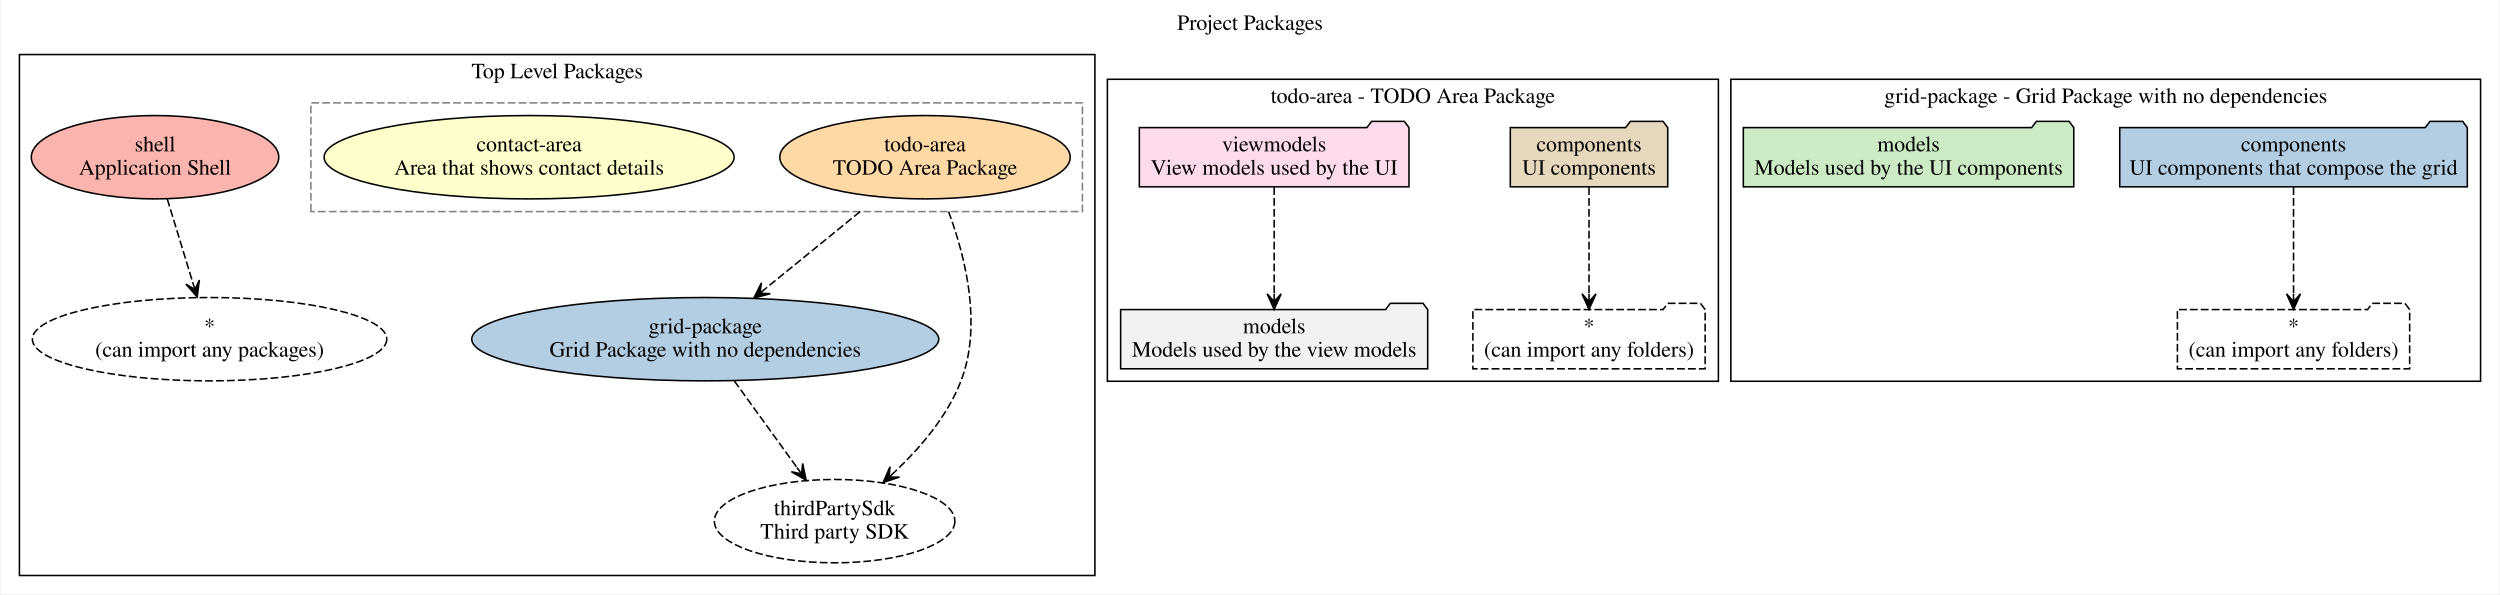
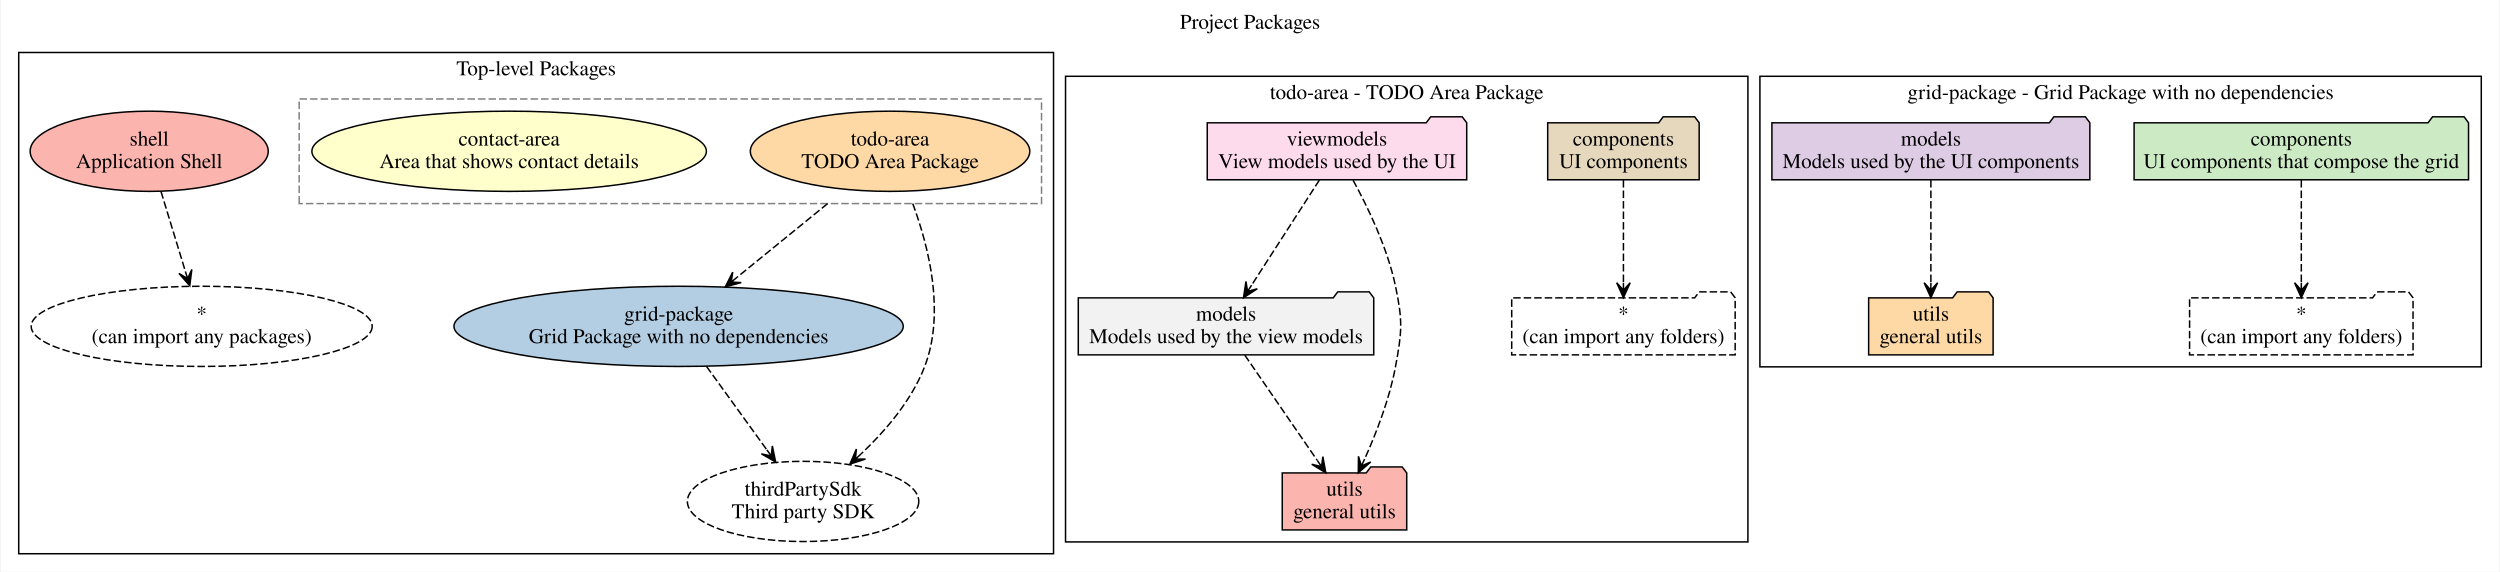
- <svg xmlns="http://www.w3.org/2000/svg" width="1603pt" height="381pt" viewBox="0.00 0.00 1603.00 381.22">
+ <svg xmlns="http://www.w3.org/2000/svg" width="1666pt" height="381pt" viewBox="0.00 0.00 1666.00 381.22">
  <g id="graph0" class="graph" transform="scale(1 1) rotate(0) translate(4 377.22)">
-     <polygon fill="#ffffff" stroke="transparent" points="-4,4 -4,-377.22 1599,-377.22 1599,4 -4,4" />
-     <text text-anchor="middle" x="797.5" y="-358.02" font-family="Times,serif" font-size="14.00">Project Packages</text>
+     <polygon fill="#ffffff" stroke="transparent" points="-4,4 -4,-377.22 1662,-377.22 1662,4 -4,4" />
+     <text text-anchor="middle" x="829" y="-358.02" font-family="Times,serif" font-size="14.00">Project Packages</text>
    <g id="clust1" class="cluster">
      <polygon fill="#ffffff" stroke="black" points="8,-8 8,-342.22 698,-342.22 698,-8 8,-8" />
-       <text text-anchor="middle" x="353" y="-327.02" font-family="Times,serif" font-size="14.00">Top Level Packages</text>
+       <text text-anchor="middle" x="353" y="-327.02" font-family="Times,serif" font-size="14.00">Top-level Packages</text>
    </g>
    <g id="clust6" class="cluster">
      <polygon fill="#ffffff" stroke="gray" stroke-dasharray="5,2" points="195,-241.48 195,-311.22 690,-311.22 690,-241.48 195,-241.48" />
    </g>
    <g id="clust9" class="cluster">
-       <polygon fill="#ffffff" stroke="black" points="706,-132.61 706,-326.35 1098,-326.35 1098,-132.61 706,-132.61" />
-       <text text-anchor="middle" x="902" y="-311.15" font-family="Times,serif" font-size="14.00">todo-area - TODO Area Package</text>
+       <polygon fill="#ffffff" stroke="black" points="706,-15.87 706,-326.35 1161,-326.35 1161,-15.87 706,-15.87" />
+       <text text-anchor="middle" x="933.5" y="-311.15" font-family="Times,serif" font-size="14.00">todo-area - TODO Area Package</text>
    </g>
-     <g id="clust14" class="cluster">
-       <polygon fill="#ffffff" stroke="black" points="1106,-132.61 1106,-326.35 1587,-326.35 1587,-132.61 1106,-132.61" />
-       <text text-anchor="middle" x="1346.5" y="-311.15" font-family="Times,serif" font-size="14.00">grid-package - Grid Package with no dependencies</text>
+     <g id="clust15" class="cluster">
+       <polygon fill="#ffffff" stroke="black" points="1169,-132.61 1169,-326.35 1650,-326.35 1650,-132.61 1169,-132.61" />
+       <text text-anchor="middle" x="1409.5" y="-311.15" font-family="Times,serif" font-size="14.00">grid-package - Grid Package with no dependencies</text>
    </g>
    <g id="node1" class="node">
      <ellipse fill="#fbb4ae" stroke="black" cx="95" cy="-276.35" rx="79.39" ry="26.74" />
      <text text-anchor="middle" x="95" y="-280.15" font-family="Times,serif" font-size="14.00">shell</text>
      <text text-anchor="middle" x="95" y="-265.15" font-family="Times,serif" font-size="14.00">Application Shell</text>
    </g>
    <g id="node4" class="node">
      <ellipse fill="none" stroke="black" stroke-dasharray="5,2" cx="130" cy="-159.61" rx="113.69" ry="26.74" />
      <text text-anchor="middle" x="130" y="-163.41" font-family="Times,serif" font-size="14.00">*</text>
      <text text-anchor="middle" x="130" y="-148.41" font-family="Times,serif" font-size="14.00">(can import any packages)</text>
    </g>
    <g id="edge1" class="edge">
      <path fill="none" stroke="black" stroke-dasharray="5,2" d="M102.85,-249.6C107.64,-233.91 113.82,-213.64 119.08,-196.41" />
      <polygon fill="black" stroke="black" points="122.05,-186.67 123.44,-197.55 120.59,-191.45 119.13,-196.24 119.13,-196.24 119.13,-196.24 120.59,-191.45 114.83,-194.92 122.05,-186.67 122.05,-186.67" />
      <text text-anchor="middle" x="116" y="-214.28" font-family="Times,serif" font-size="14.00"> </text>
    </g>
    <g id="node2" class="node">
      <ellipse fill="#b3cde3" stroke="black" cx="448" cy="-159.61" rx="149.81" ry="26.74" />
      <text text-anchor="middle" x="448" y="-163.41" font-family="Times,serif" font-size="14.00">grid-package</text>
      <text text-anchor="middle" x="448" y="-148.41" font-family="Times,serif" font-size="14.00">Grid Package with no dependencies</text>
    </g>
    <g id="node3" class="node">
      <ellipse fill="none" stroke="black" stroke-dasharray="5,2" cx="531" cy="-42.87" rx="77.15" ry="26.74" />
      <text text-anchor="middle" x="531" y="-46.67" font-family="Times,serif" font-size="14.00">thirdPartySdk</text>
      <text text-anchor="middle" x="531" y="-31.67" font-family="Times,serif" font-size="14.00">Third party SDK</text>
    </g>
    <g id="edge3" class="edge">
      <path fill="none" stroke="black" stroke-dasharray="5,2" d="M466.63,-132.86C478.46,-116.51 493.89,-95.17 506.68,-77.49" />
      <polygon fill="black" stroke="black" points="512.72,-69.14 510.51,-79.88 509.79,-73.19 506.86,-77.24 506.86,-77.24 506.86,-77.24 509.79,-73.19 503.21,-74.6 512.72,-69.14 512.72,-69.14" />
      <text text-anchor="middle" x="496" y="-97.54" font-family="Times,serif" font-size="14.00"> </text>
    </g>
    <g id="node5" class="node">
      <ellipse fill="#fed9a6" stroke="black" cx="589" cy="-276.35" rx="93.18" ry="26.74" />
      <text text-anchor="middle" x="589" y="-280.15" font-family="Times,serif" font-size="14.00">todo-area</text>
      <text text-anchor="middle" x="589" y="-265.15" font-family="Times,serif" font-size="14.00">TODO Area Package</text>
    </g>
    <g id="edge2" class="edge">
      <path fill="none" stroke="black" stroke-dasharray="5,2" d="M547.38,-241.48C528.27,-225.93 505.72,-207.58 486.94,-192.3" />
      <polygon fill="black" stroke="black" points="479.17,-185.98 489.77,-188.8 483.05,-189.13 486.93,-192.29 486.93,-192.29 486.93,-192.29 483.05,-189.13 484.09,-195.78 479.17,-185.98 479.17,-185.98" />
      <text text-anchor="middle" x="528" y="-214.28" font-family="Times,serif" font-size="14.00"> </text>
    </g>
    <g id="edge4" class="edge">
      <path fill="none" stroke="black" stroke-dasharray="5,2" d="M604.11,-241.48C615.09,-211.89 625.8,-168.2 612,-132.61 603.3,-110.18 586,-89.95 569.61,-74.49" />
      <polygon fill="black" stroke="black" points="562.18,-67.73 572.61,-71.13 565.88,-71.09 569.58,-74.46 569.58,-74.46 569.58,-74.46 565.88,-71.09 566.55,-77.79 562.18,-67.73 562.18,-67.73" />
      <text text-anchor="middle" x="620" y="-155.91" font-family="Times,serif" font-size="14.00"> </text>
    </g>
    <g id="node6" class="node">
      <ellipse fill="#ffffcc" stroke="black" cx="335" cy="-276.35" rx="131.54" ry="26.74" />
      <text text-anchor="middle" x="335" y="-280.15" font-family="Times,serif" font-size="14.00">contact-area</text>
      <text text-anchor="middle" x="335" y="-265.15" font-family="Times,serif" font-size="14.00">Area that shows contact details</text>
    </g>
    <g id="node7" class="node">
-       <polygon fill="#e5d8bd" stroke="black" points="1065.5,-295.35 1062.5,-299.35 1041.5,-299.35 1038.5,-295.35 964.5,-295.35 964.5,-257.35 1065.5,-257.35 1065.5,-295.35" />
-       <text text-anchor="middle" x="1015" y="-280.15" font-family="Times,serif" font-size="14.00">components</text>
-       <text text-anchor="middle" x="1015" y="-265.15" font-family="Times,serif" font-size="14.00">UI components</text>
+       <polygon fill="#e5d8bd" stroke="black" points="1128.5,-295.35 1125.5,-299.35 1104.5,-299.35 1101.5,-295.35 1027.5,-295.35 1027.5,-257.35 1128.5,-257.35 1128.5,-295.35" />
+       <text text-anchor="middle" x="1078" y="-280.15" font-family="Times,serif" font-size="14.00">components</text>
+       <text text-anchor="middle" x="1078" y="-265.15" font-family="Times,serif" font-size="14.00">UI components</text>
    </g>
-     <g id="node10" class="node">
-       <polygon fill="none" stroke="black" stroke-dasharray="5,2" points="1089.5,-178.61 1086.5,-182.61 1065.5,-182.61 1062.5,-178.61 940.5,-178.61 940.5,-140.61 1089.5,-140.61 1089.5,-178.61" />
-       <text text-anchor="middle" x="1015" y="-163.41" font-family="Times,serif" font-size="14.00">*</text>
-       <text text-anchor="middle" x="1015" y="-148.41" font-family="Times,serif" font-size="14.00">(can import any folders)</text>
+     <g id="node11" class="node">
+       <polygon fill="none" stroke="black" stroke-dasharray="5,2" points="1152.5,-178.61 1149.5,-182.61 1128.5,-182.61 1125.5,-178.61 1003.5,-178.61 1003.5,-140.61 1152.5,-140.61 1152.5,-178.61" />
+       <text text-anchor="middle" x="1078" y="-163.41" font-family="Times,serif" font-size="14.00">*</text>
+       <text text-anchor="middle" x="1078" y="-148.41" font-family="Times,serif" font-size="14.00">(can import any folders)</text>
    </g>
    <g id="edge5" class="edge">
-       <path fill="none" stroke="black" stroke-dasharray="5,2" d="M1015,-257.17C1015,-238.79 1015,-210.13 1015,-188.8" />
-       <polygon fill="black" stroke="black" points="1015,-178.71 1019.5,-188.71 1015,-183.71 1015,-188.71 1015,-188.71 1015,-188.71 1015,-183.71 1010.5,-188.71 1015,-178.71 1015,-178.71" />
-       <text text-anchor="middle" x="1017" y="-214.28" font-family="Times,serif" font-size="14.00"> </text>
+       <path fill="none" stroke="black" stroke-dasharray="5,2" d="M1078,-257.17C1078,-238.79 1078,-210.13 1078,-188.8" />
+       <polygon fill="black" stroke="black" points="1078,-178.71 1082.5,-188.71 1078,-183.71 1078,-188.71 1078,-188.71 1078,-188.71 1078,-183.71 1073.5,-188.71 1078,-178.71 1078,-178.71" />
+       <text text-anchor="middle" x="1080" y="-214.28" font-family="Times,serif" font-size="14.00"> </text>
    </g>
    <g id="node8" class="node">
-       <polygon fill="#fddaec" stroke="black" points="899.5,-295.35 896.5,-299.35 875.5,-299.35 872.5,-295.35 726.5,-295.35 726.5,-257.35 899.5,-257.35 899.5,-295.35" />
-       <text text-anchor="middle" x="813" y="-280.15" font-family="Times,serif" font-size="14.00">viewmodels</text>
-       <text text-anchor="middle" x="813" y="-265.15" font-family="Times,serif" font-size="14.00">View models used by the UI</text>
+       <polygon fill="#fddaec" stroke="black" points="973.5,-295.35 970.5,-299.35 949.5,-299.35 946.5,-295.35 800.5,-295.35 800.5,-257.35 973.5,-257.35 973.5,-295.35" />
+       <text text-anchor="middle" x="887" y="-280.15" font-family="Times,serif" font-size="14.00">viewmodels</text>
+       <text text-anchor="middle" x="887" y="-265.15" font-family="Times,serif" font-size="14.00">View models used by the UI</text>
    </g>
    <g id="node9" class="node">
      <polygon fill="#f2f2f2" stroke="black" points="911.5,-178.61 908.5,-182.61 887.5,-182.61 884.5,-178.61 714.5,-178.61 714.5,-140.61 911.5,-140.61 911.5,-178.61" />
      <text text-anchor="middle" x="813" y="-163.41" font-family="Times,serif" font-size="14.00">models</text>
      <text text-anchor="middle" x="813" y="-148.41" font-family="Times,serif" font-size="14.00">Models used by the view models</text>
    </g>
    <g id="edge6" class="edge">
-       <path fill="none" stroke="black" stroke-dasharray="5,2" d="M813,-257.17C813,-238.79 813,-210.13 813,-188.8" />
-       <polygon fill="black" stroke="black" points="813,-178.71 817.5,-188.71 813,-183.71 813,-188.71 813,-188.71 813,-188.71 813,-183.71 808.5,-188.71 813,-178.71 813,-178.71" />
-       <text text-anchor="middle" x="815" y="-214.28" font-family="Times,serif" font-size="14.00"> </text>
+       <path fill="none" stroke="black" stroke-dasharray="5,2" d="M875.27,-257.17C863.15,-238.37 844.09,-208.82 830.25,-187.35" />
+       <polygon fill="black" stroke="black" points="824.67,-178.71 833.87,-184.67 827.38,-182.91 830.09,-187.11 830.09,-187.11 830.09,-187.11 827.38,-182.91 826.31,-189.55 824.67,-178.71 824.67,-178.71" />
+       <text text-anchor="middle" x="856" y="-214.28" font-family="Times,serif" font-size="14.00"> </text>
    </g>
-     <g id="node11" class="node">
-       <polygon fill="#b3cde3" stroke="black" points="1578.5,-295.35 1575.5,-299.35 1554.5,-299.35 1551.5,-295.35 1355.5,-295.35 1355.5,-257.35 1578.5,-257.35 1578.5,-295.35" />
-       <text text-anchor="middle" x="1467" y="-280.15" font-family="Times,serif" font-size="14.00">components</text>
-       <text text-anchor="middle" x="1467" y="-265.15" font-family="Times,serif" font-size="14.00">UI components that compose the grid</text>
+     <g id="node10" class="node">
+       <polygon fill="#fbb4ae" stroke="black" points="933.5,-61.87 930.5,-65.87 909.5,-65.87 906.5,-61.87 850.5,-61.87 850.5,-23.87 933.5,-23.87 933.5,-61.87" />
+       <text text-anchor="middle" x="892" y="-46.67" font-family="Times,serif" font-size="14.00">utils</text>
+       <text text-anchor="middle" x="892" y="-31.67" font-family="Times,serif" font-size="14.00">general utils</text>
+     </g>
+     <g id="edge7" class="edge">
+       <path fill="none" stroke="black" stroke-dasharray="5,2" d="M897.73,-257.04C907.3,-239.58 920.6,-212.2 926,-186.48 930.92,-163.05 930.36,-156.15 926,-132.61 922.06,-111.32 913.22,-88.53 905.55,-71.38" />
+       <polygon fill="black" stroke="black" points="901.21,-61.99 909.49,-69.18 903.3,-66.53 905.4,-71.07 905.4,-71.07 905.4,-71.07 903.3,-66.53 901.32,-72.96 901.21,-61.99 901.21,-61.99" />
+       <text text-anchor="middle" x="931" y="-155.91" font-family="Times,serif" font-size="14.00"> </text>
+     </g>
+     <g id="edge8" class="edge">
+       <path fill="none" stroke="black" stroke-dasharray="5,2" d="M825.52,-140.43C838.52,-121.55 858.99,-91.81 873.78,-70.33" />
+       <polygon fill="black" stroke="black" points="879.54,-61.97 877.58,-72.75 876.71,-66.08 873.87,-70.2 873.87,-70.2 873.87,-70.2 876.71,-66.08 870.16,-67.65 879.54,-61.97 879.54,-61.97" />
+       <text text-anchor="middle" x="859" y="-97.54" font-family="Times,serif" font-size="14.00"> </text>
+     </g>
+     <g id="node12" class="node">
+       <polygon fill="#ccebc5" stroke="black" points="1641.5,-295.35 1638.5,-299.35 1617.5,-299.35 1614.5,-295.35 1418.5,-295.35 1418.5,-257.35 1641.5,-257.35 1641.5,-295.35" />
+       <text text-anchor="middle" x="1530" y="-280.15" font-family="Times,serif" font-size="14.00">components</text>
+       <text text-anchor="middle" x="1530" y="-265.15" font-family="Times,serif" font-size="14.00">UI components that compose the grid</text>
+     </g>
+     <g id="node15" class="node">
+       <polygon fill="none" stroke="black" stroke-dasharray="5,2" points="1604.5,-178.61 1601.5,-182.61 1580.5,-182.61 1577.5,-178.61 1455.5,-178.61 1455.5,-140.61 1604.5,-140.61 1604.5,-178.61" />
+       <text text-anchor="middle" x="1530" y="-163.41" font-family="Times,serif" font-size="14.00">*</text>
+       <text text-anchor="middle" x="1530" y="-148.41" font-family="Times,serif" font-size="14.00">(can import any folders)</text>
+     </g>
+     <g id="edge9" class="edge">
+       <path fill="none" stroke="black" stroke-dasharray="5,2" d="M1530,-257.17C1530,-238.79 1530,-210.13 1530,-188.8" />
+       <polygon fill="black" stroke="black" points="1530,-178.71 1534.5,-188.71 1530,-183.71 1530,-188.71 1530,-188.71 1530,-188.71 1530,-183.71 1525.5,-188.71 1530,-178.71 1530,-178.71" />
+       <text text-anchor="middle" x="1532" y="-214.28" font-family="Times,serif" font-size="14.00"> </text>
    </g>
    <g id="node13" class="node">
-       <polygon fill="none" stroke="black" stroke-dasharray="5,2" points="1541.5,-178.61 1538.5,-182.61 1517.5,-182.61 1514.5,-178.61 1392.5,-178.61 1392.5,-140.61 1541.5,-140.61 1541.5,-178.61" />
-       <text text-anchor="middle" x="1467" y="-163.41" font-family="Times,serif" font-size="14.00">*</text>
-       <text text-anchor="middle" x="1467" y="-148.41" font-family="Times,serif" font-size="14.00">(can import any folders)</text>
+       <polygon fill="#decbe4" stroke="black" points="1389,-295.35 1386,-299.35 1365,-299.35 1362,-295.35 1177,-295.35 1177,-257.35 1389,-257.35 1389,-295.35" />
+       <text text-anchor="middle" x="1283" y="-280.15" font-family="Times,serif" font-size="14.00">models</text>
+       <text text-anchor="middle" x="1283" y="-265.15" font-family="Times,serif" font-size="14.00">Models used by the UI components</text>
    </g>
-     <g id="edge7" class="edge">
-       <path fill="none" stroke="black" stroke-dasharray="5,2" d="M1467,-257.17C1467,-238.79 1467,-210.13 1467,-188.8" />
-       <polygon fill="black" stroke="black" points="1467,-178.71 1471.5,-188.71 1467,-183.71 1467,-188.71 1467,-188.71 1467,-188.71 1467,-183.71 1462.5,-188.71 1467,-178.71 1467,-178.71" />
-       <text text-anchor="middle" x="1469" y="-214.28" font-family="Times,serif" font-size="14.00"> </text>
+     <g id="node14" class="node">
+       <polygon fill="#fed9a6" stroke="black" points="1324.5,-178.61 1321.5,-182.61 1300.5,-182.61 1297.5,-178.61 1241.5,-178.61 1241.5,-140.61 1324.5,-140.61 1324.5,-178.61" />
+       <text text-anchor="middle" x="1283" y="-163.41" font-family="Times,serif" font-size="14.00">utils</text>
+       <text text-anchor="middle" x="1283" y="-148.41" font-family="Times,serif" font-size="14.00">general utils</text>
    </g>
-     <g id="node12" class="node">
-       <polygon fill="#ccebc5" stroke="black" points="1326,-295.35 1323,-299.35 1302,-299.35 1299,-295.35 1114,-295.35 1114,-257.35 1326,-257.35 1326,-295.35" />
-       <text text-anchor="middle" x="1220" y="-280.15" font-family="Times,serif" font-size="14.00">models</text>
-       <text text-anchor="middle" x="1220" y="-265.15" font-family="Times,serif" font-size="14.00">Models used by the UI components</text>
+     <g id="edge10" class="edge">
+       <path fill="none" stroke="black" stroke-dasharray="5,2" d="M1283,-257.17C1283,-238.79 1283,-210.13 1283,-188.8" />
+       <polygon fill="black" stroke="black" points="1283,-178.71 1287.5,-188.71 1283,-183.71 1283,-188.71 1283,-188.71 1283,-188.71 1283,-183.71 1278.5,-188.71 1283,-178.71 1283,-178.71" />
+       <text text-anchor="middle" x="1285" y="-214.28" font-family="Times,serif" font-size="14.00"> </text>
    </g>
  </g>
</svg>
